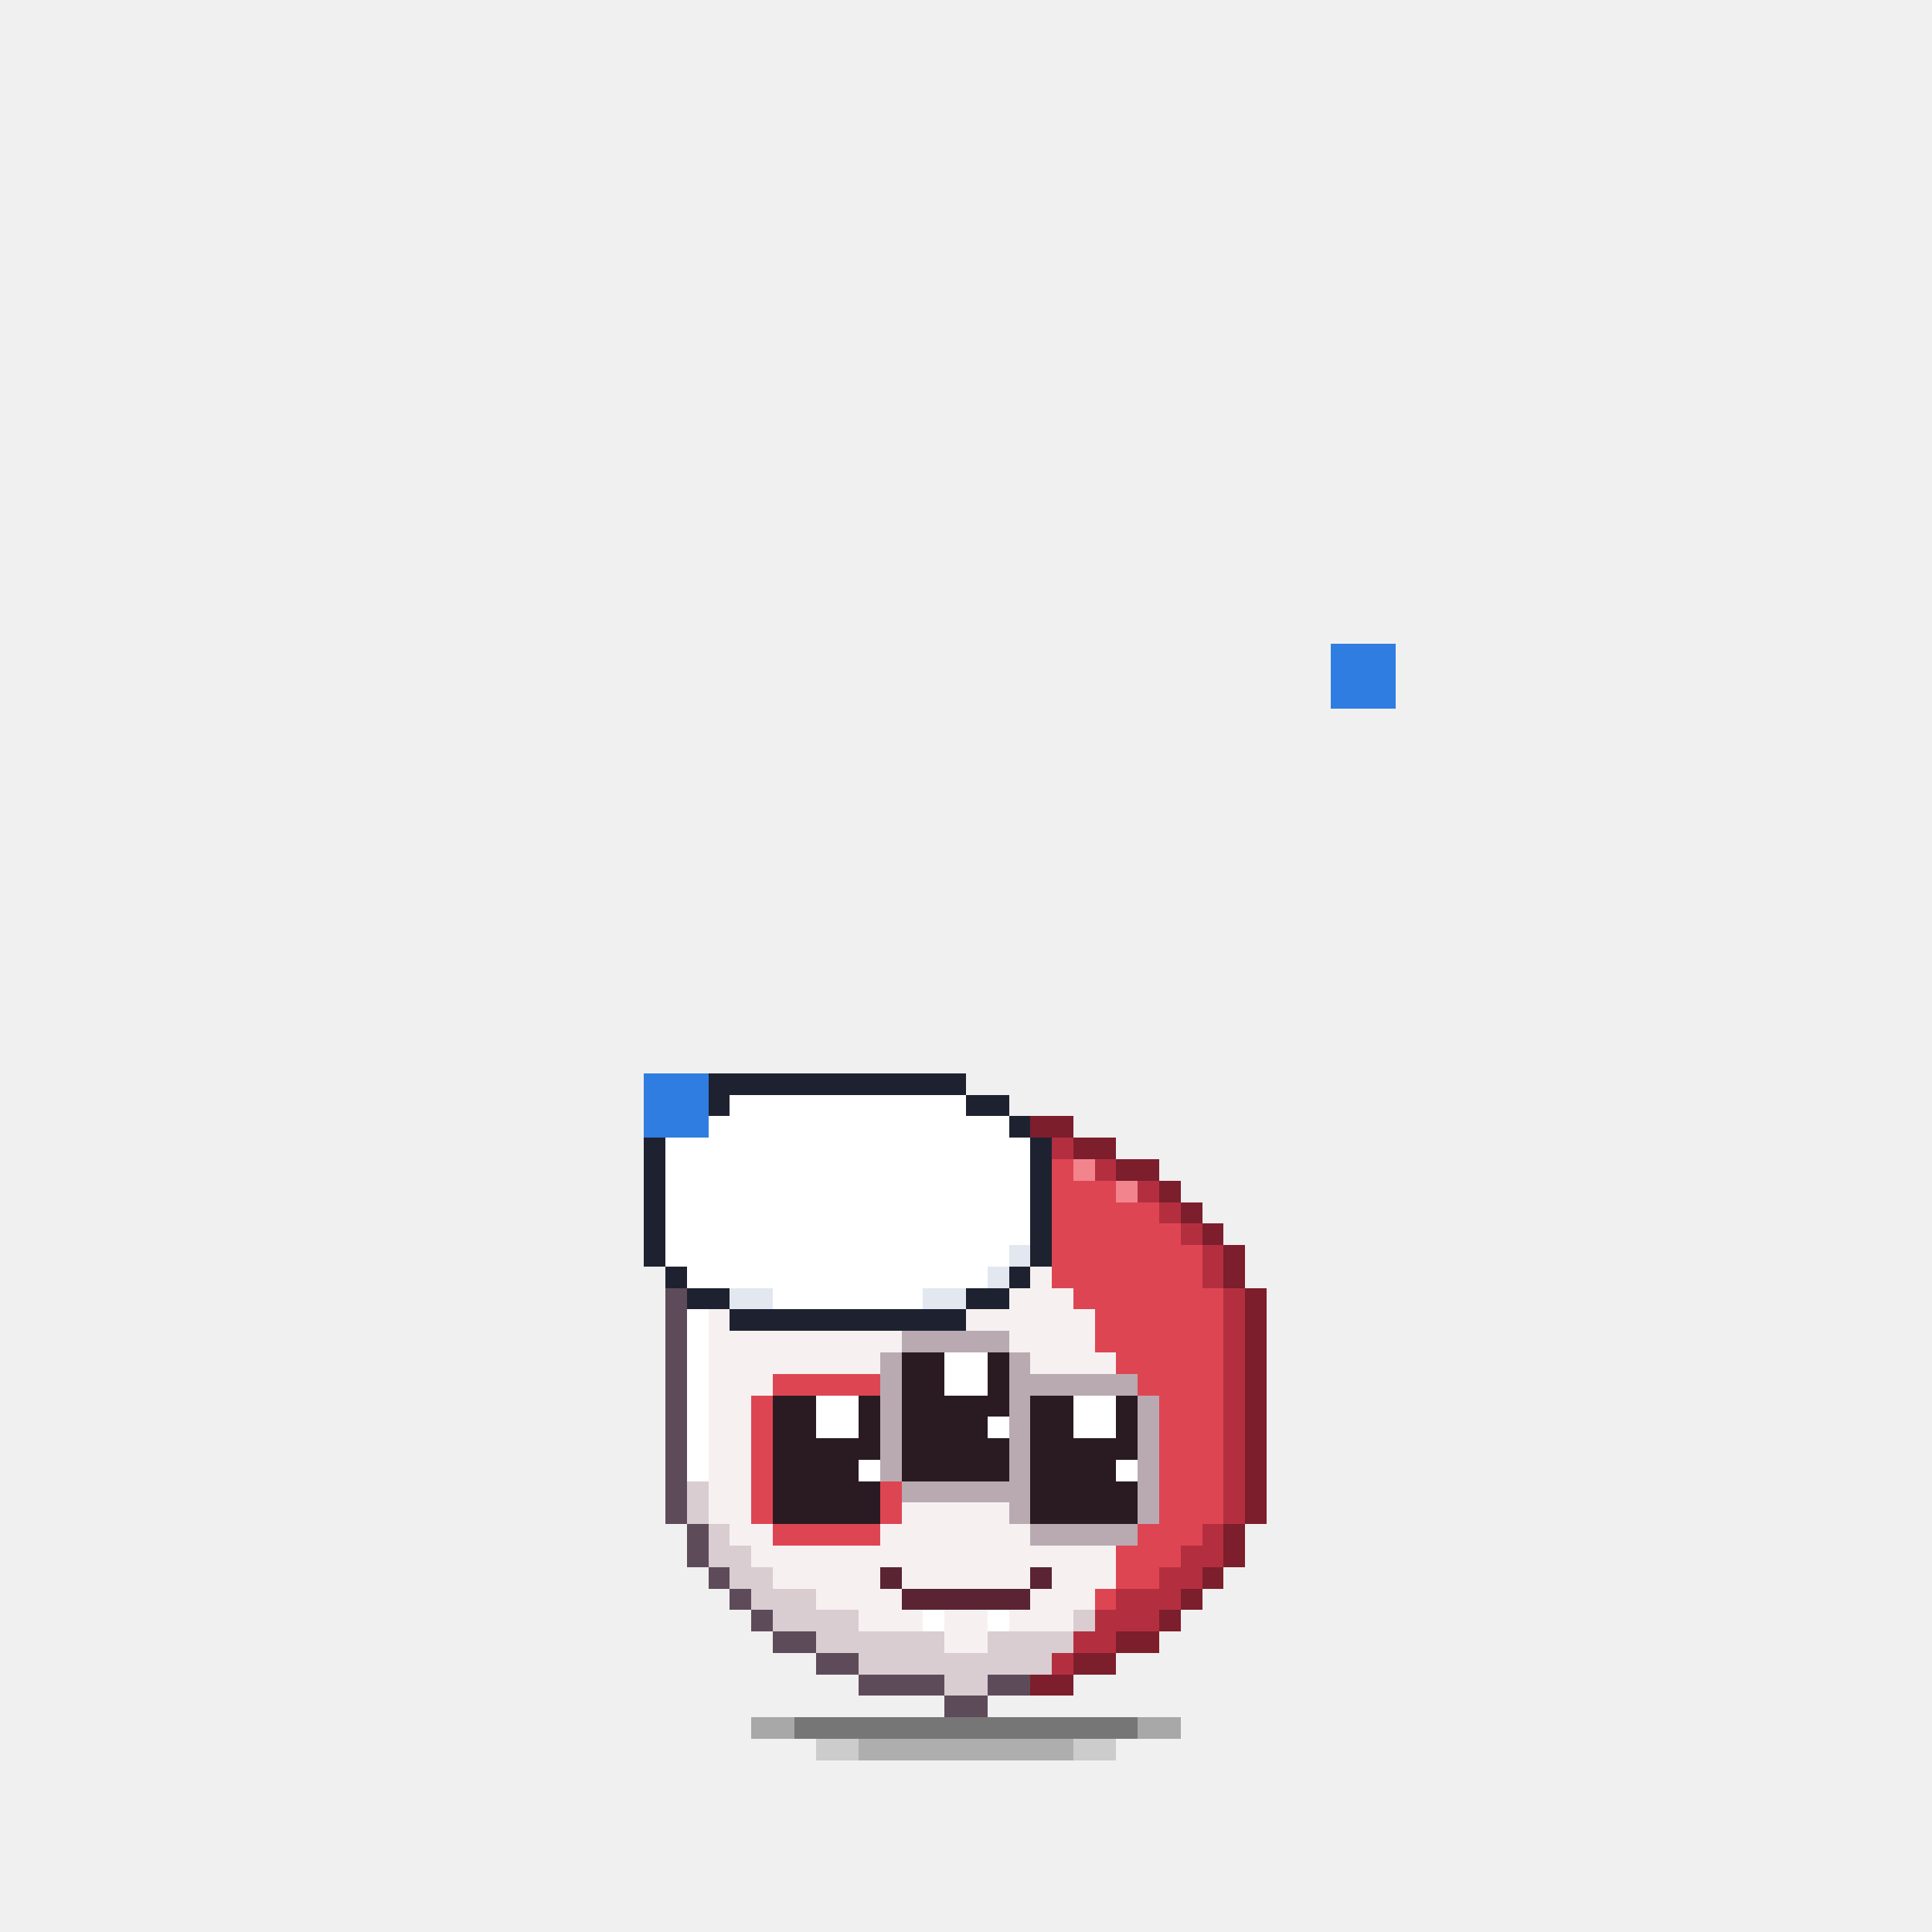
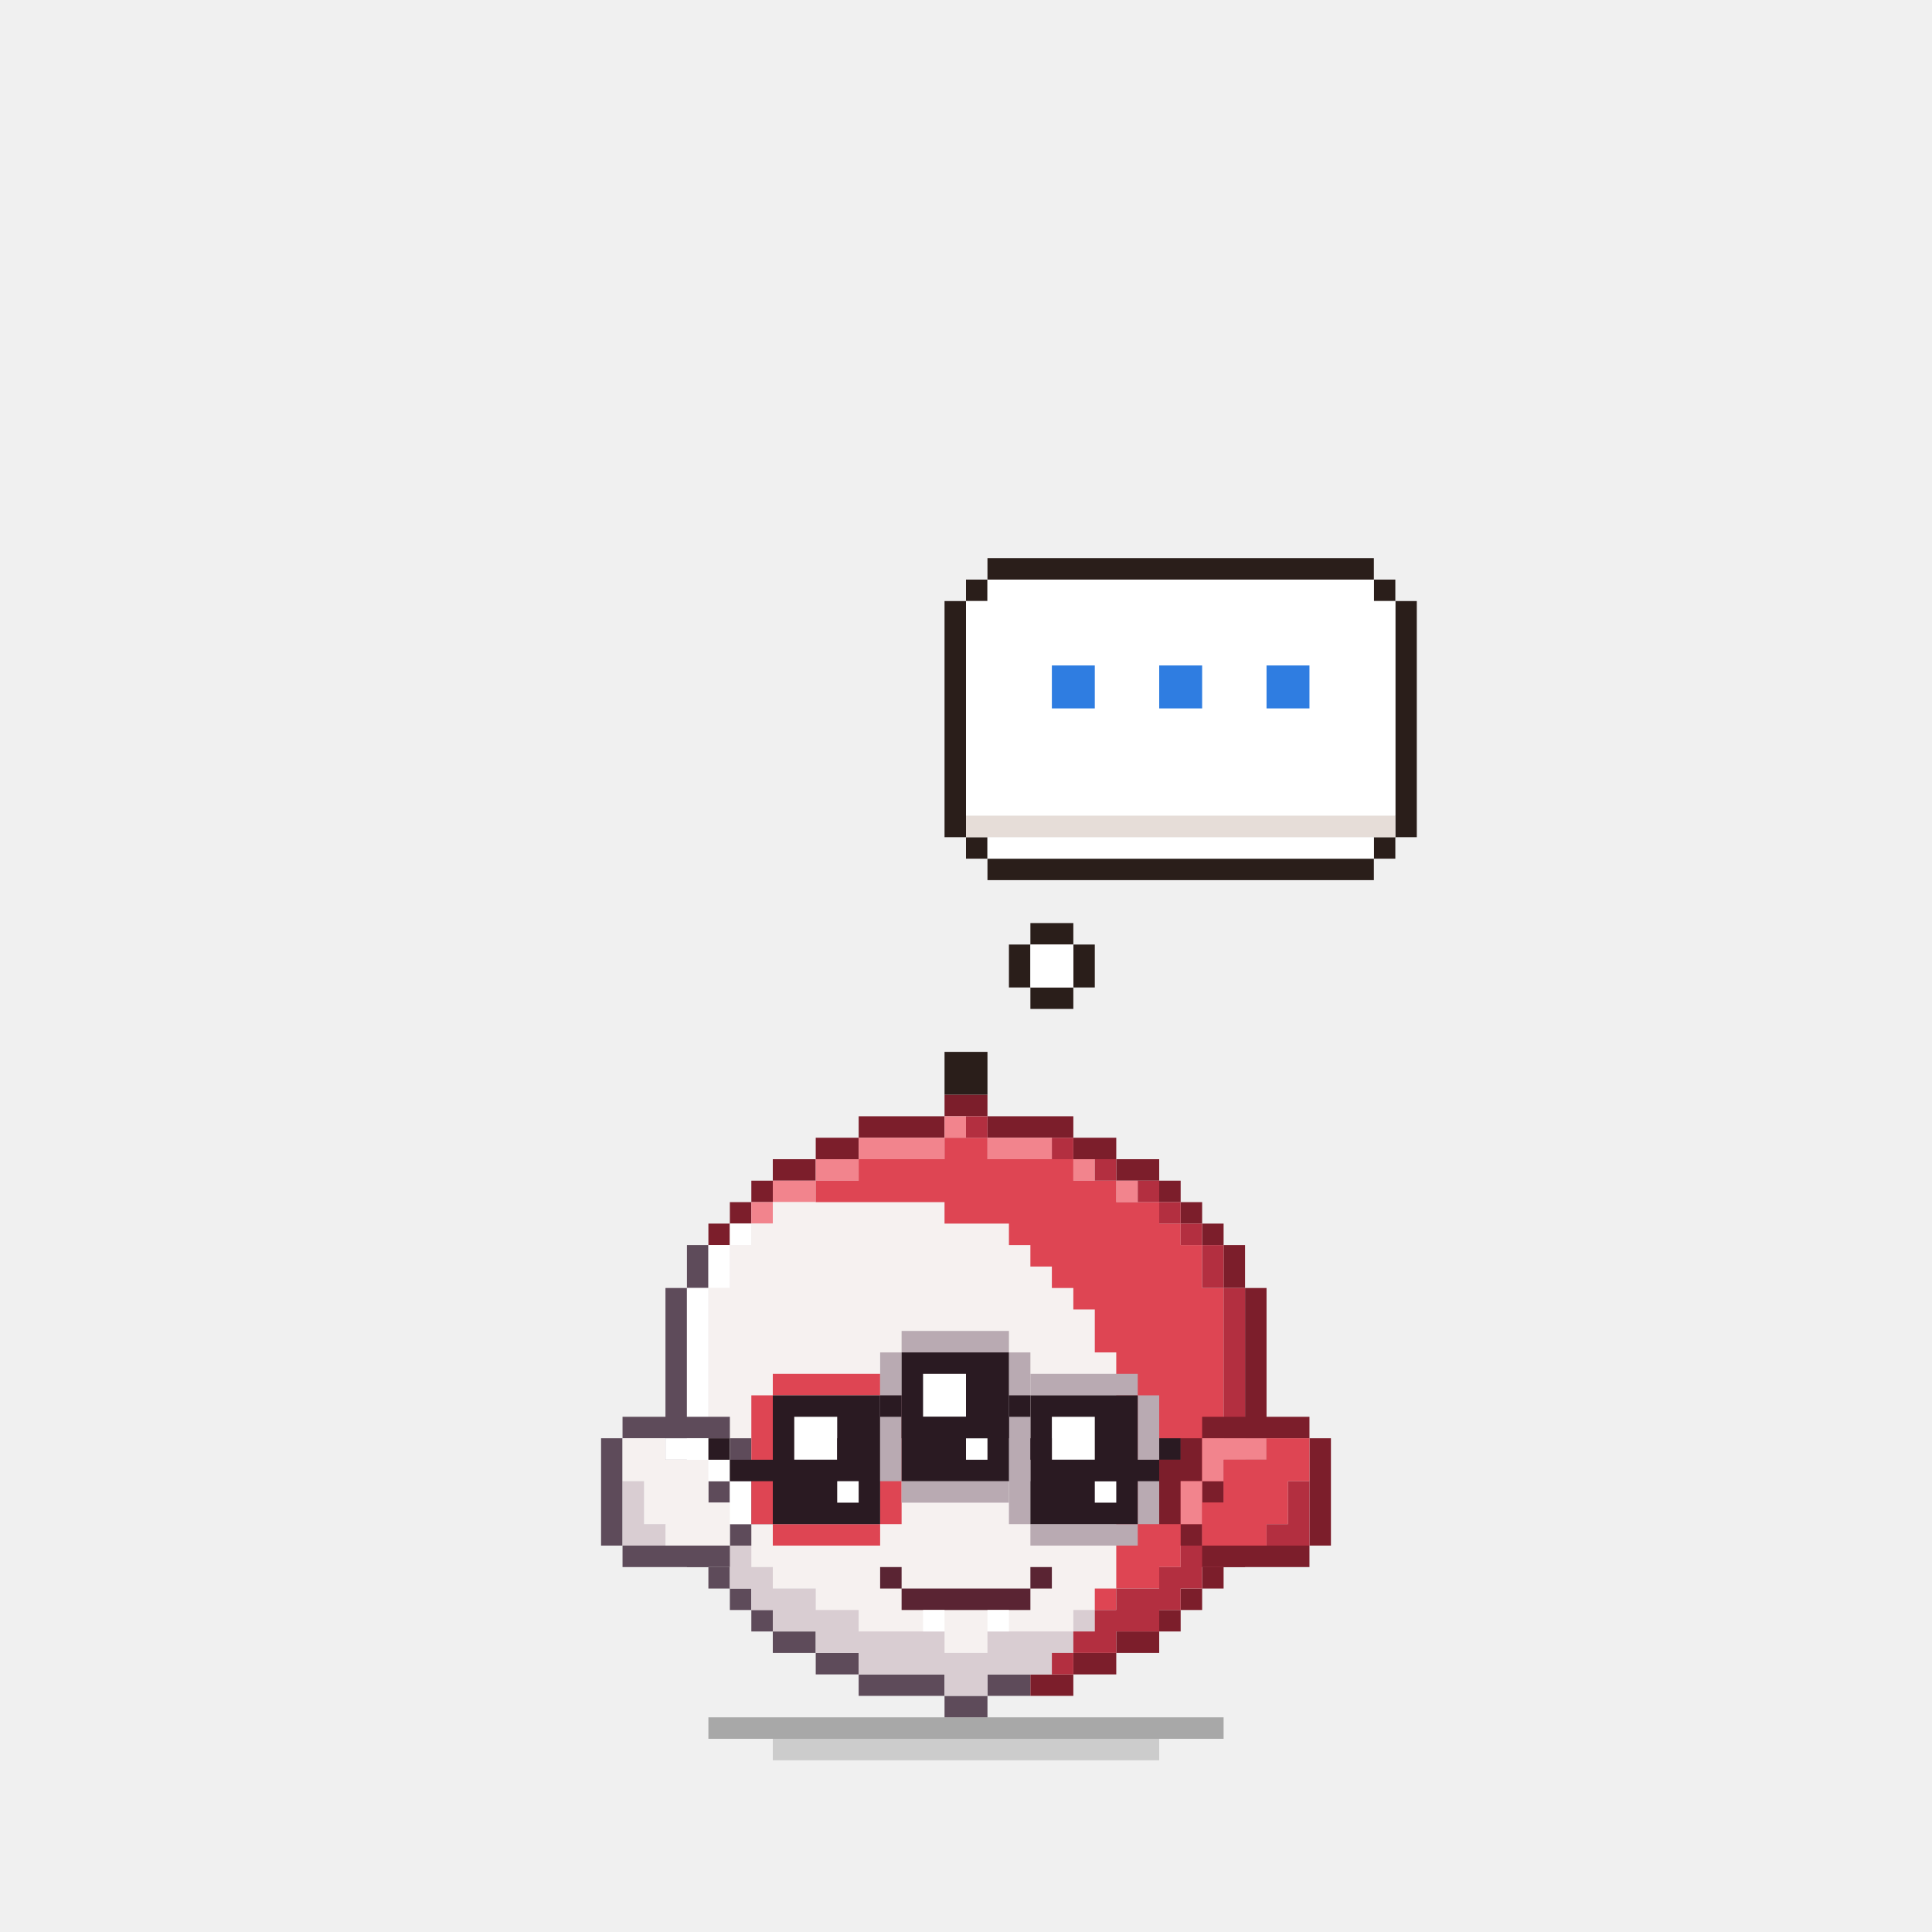
- <svg xmlns="http://www.w3.org/2000/svg" viewBox="-15 -25 45 45" width="500" height="500" shape-rendering="crispEdges">
+ <svg xmlns="http://www.w3.org/2000/svg" viewBox="-15 -25 45 45" width="500" height="500">
  <defs>
    <style>
-       .sh-v { animation: sh-v 4s infinite step-end; }
-       .sh-s-v { animation: sh-s-v 4s infinite step-end; }
-       .hl-m { animation: hl-m 4s infinite linear; }
-       .hr-m { animation: hr-m 4s infinite linear; }
-       .tp-s-m { animation: tp-s-m 4s infinite linear; }
-       .tp-m-m { animation: tp-m-m 4s infinite linear; }
-       .bubble-m { animation: bubble-m 4s infinite linear; }
-       .dot0-m { animation: dot0-m 4s infinite linear; }
-       .dot0-v { animation: dot0-v 4s infinite step-end; }
-       .dot1-m { animation: dot1-m 4s infinite linear; }
-       .dot1-v { animation: dot1-v 4s infinite step-end; }
-       .dot2-v { animation: dot2-v 4s infinite step-end; }
-       .rig-m { animation: rig-m 4s infinite linear; }
-       @keyframes sh-v {
+       .dot0 { animation: dot0 4s infinite step-end; }
+       .dot1 { animation: dot1 4s infinite step-end; }
+       .dot2 { animation: dot2 4s infinite step-end; }
+       .ar-r { animation: ar-r 4s infinite step-end; }
+       .ey-open { animation: ey-open 4s infinite step-end; }
+       .ey-shut { animation: ey-shut 4s infinite step-end; }
+       .ey-look { animation: ey-look 4s infinite step-end; }
+       .leg1 { animation: leg1 4s infinite step-end; }
+       .leg2 { animation: leg2 4s infinite step-end; }
+       .leg3 { animation: leg3 4s infinite step-end; }
+       .leg4 { animation: leg4 4s infinite step-end; }
+       .sway { animation: sway 4s infinite step-end; }
+       @keyframes dot0 {
+         0% { opacity: 0; }
+         10.938% { opacity: 1; }
+         48.438% { opacity: 0; }
+         60.938% { opacity: 1; }
+       }
+       @keyframes dot1 {
+         0% { opacity: 0; }
+         20.312% { opacity: 1; }
+         48.438% { opacity: 0; }
+         70.312% { opacity: 1; }
+       }
+       @keyframes dot2 {
+         0% { opacity: 0; }
+         29.688% { opacity: 1; }
+         48.438% { opacity: 0; }
+         79.688% { opacity: 1; }
+       }
+       @keyframes ar-r {
+         0% { transform: translate(-5px, 4px); }
+         10.938% { transform: translate(-5px, 3px); }
+         23.438% { transform: translate(-5px, 4px); }
+         35.938% { transform: translate(-5px, 3px); }
+         48.438% { transform: translate(-5px, 4px); }
+         60.938% { transform: translate(-5px, 3px); }
+         73.438% { transform: translate(-5px, 4px); }
+         85.938% { transform: translate(-5px, 3px); }
+       }
+       @keyframes ey-open {
        0% { opacity: 1; }
-         25% { opacity: 0; }
-         50% { opacity: 1; }
-         75% { opacity: 0; }
-       }
-       @keyframes sh-s-v {
-         0% { opacity: 0; }
-         25% { opacity: 1; }
-         50% { opacity: 0; }
-         75% { opacity: 1; }
-       }
-       @keyframes hl-m {
-         0% { transform: translate(-1px, 18.408px); }
-         3.125% { transform: translate(-1px, 18.593px); }
-         9.167% { transform: translate(-1px, 18.9px); }
-         13.333% { transform: translate(-1px, 18.997px); }
-         14.062% { transform: translate(-1px, 19px); }
-         18.333% { transform: translate(-1px, 18.922px); }
-         24.167% { transform: translate(-1px, 18.642px); }
-         33.333% { transform: translate(-1px, 18.133px); }
-         37.5% { transform: translate(-1px, 18.011px); }
-         39.062% { transform: translate(-1px, 18px); }
-         43.333% { transform: translate(-1px, 18.078px); }
-         49.167% { transform: translate(-1px, 18.358px); }
-         58.333% { transform: translate(-1px, 18.867px); }
-         62.5% { transform: translate(-1px, 18.989px); }
-         64.062% { transform: translate(-1px, 19px); }
-         68.333% { transform: translate(-1px, 18.922px); }
-         74.167% { transform: translate(-1px, 18.642px); }
-         83.333% { transform: translate(-1px, 18.133px); }
-         87.5% { transform: translate(-1px, 18.011px); }
-         89.062% { transform: translate(-1px, 18px); }
-         93.333% { transform: translate(-1px, 18.078px); }
-         99.167% { transform: translate(-1px, 18.358px); }
-         100% { transform: translate(-1px, 18.408px); }
-       }
-       @keyframes hr-m {
-         0% { transform: translate(20px, 19.376px); }
-         5.833% { transform: translate(20px, 19.818px); }
-         9.375% { transform: translate(20px, 19.98px); }
-         10.938% { transform: translate(20px, 20px); }
-         11.667% { transform: translate(20px, 19.962px); }
-         12.5% { transform: translate(20px, 19.844px); }
-         15.833% { transform: translate(20px, 19.12px); }
-         16.667% { transform: translate(20px, 19.02px); }
-         17.188% { transform: translate(20px, 19px); }
-         18.333% { transform: translate(20px, 19.089px); }
-         20% { transform: translate(20px, 19.425px); }
-         21.667% { transform: translate(20px, 19.805px); }
-         22.5% { transform: translate(20px, 19.939px); }
-         23.438% { transform: translate(20px, 20px); }
-         26.667% { transform: translate(20px, 19.921px); }
-         30.833% { transform: translate(20px, 19.656px); }
-         37.5% { transform: translate(20px, 19.156px); }
-         40.833% { transform: translate(20px, 19.015px); }
-         42.188% { transform: translate(20px, 19px); }
-         45% { transform: translate(20px, 19.061px); }
-         49.167% { transform: translate(20px, 19.313px); }
-         55.833% { transform: translate(20px, 19.818px); }
-         59.167% { transform: translate(20px, 19.975px); }
-         60.938% { transform: translate(20px, 20px); }
-         61.667% { transform: translate(20px, 19.962px); }
-         62.5% { transform: translate(20px, 19.844px); }
-         65.833% { transform: translate(20px, 19.12px); }
-         66.667% { transform: translate(20px, 19.02px); }
-         67.188% { transform: translate(20px, 19px); }
-         68.333% { transform: translate(20px, 19.089px); }
-         70% { transform: translate(20px, 19.425px); }
-         71.667% { transform: translate(20px, 19.805px); }
-         72.5% { transform: translate(20px, 19.939px); }
-         73.438% { transform: translate(20px, 20px); }
-         76.667% { transform: translate(20px, 19.921px); }
-         80.833% { transform: translate(20px, 19.656px); }
-         87.5% { transform: translate(20px, 19.156px); }
-         90.833% { transform: translate(20px, 19.015px); }
-         92.188% { transform: translate(20px, 19px); }
-         95% { transform: translate(20px, 19.061px); }
-         99.167% { transform: translate(20px, 19.313px); }
-         100% { transform: translate(20px, 19.376px); }
-       }
-       @keyframes tp-s-m {
-         0% { transform: translate(21px, -1.407px); }
-         5.833% { transform: translate(21px, -1.108px); }
-         10% { transform: translate(21px, -1.004px); }
-         10.938% { transform: translate(21px, -1px); }
-         15% { transform: translate(21px, -1.071px); }
-         20.833% { transform: translate(21px, -1.346px); }
-         30% { transform: translate(21px, -1.858px); }
-         34.167% { transform: translate(21px, -1.986px); }
-         35.938% { transform: translate(21px, -2px); }
-         40% { transform: translate(21px, -1.929px); }
-         45.833% { transform: translate(21px, -1.654px); }
-         55% { transform: translate(21px, -1.142px); }
-         59.167% { transform: translate(21px, -1.014px); }
-         60.938% { transform: translate(21px, -1px); }
-         65% { transform: translate(21px, -1.071px); }
-         70.833% { transform: translate(21px, -1.346px); }
-         80% { transform: translate(21px, -1.858px); }
-         84.167% { transform: translate(21px, -1.986px); }
-         85.938% { transform: translate(21px, -2px); }
-         90% { transform: translate(21px, -1.929px); }
-         95.833% { transform: translate(21px, -1.654px); }
-         100% { transform: translate(21px, -1.407px); }
-       }
-       @keyframes tp-m-m {
-         0% { transform: translate(24px, -7.407px); }
-         5.833% { transform: translate(24px, -7.108px); }
-         10% { transform: translate(24px, -7.004px); }
-         10.938% { transform: translate(24px, -7px); }
-         15% { transform: translate(24px, -7.071px); }
-         20.833% { transform: translate(24px, -7.346px); }
-         30% { transform: translate(24px, -7.858px); }
-         34.167% { transform: translate(24px, -7.986px); }
-         35.938% { transform: translate(24px, -8px); }
-         40% { transform: translate(24px, -7.929px); }
-         45.833% { transform: translate(24px, -7.654px); }
-         55% { transform: translate(24px, -7.142px); }
-         59.167% { transform: translate(24px, -7.014px); }
-         60.938% { transform: translate(24px, -7px); }
-         65% { transform: translate(24px, -7.071px); }
-         70.833% { transform: translate(24px, -7.346px); }
-         80% { transform: translate(24px, -7.858px); }
-         84.167% { transform: translate(24px, -7.986px); }
-         85.938% { transform: translate(24px, -8px); }
-         90% { transform: translate(24px, -7.929px); }
-         95.833% { transform: translate(24px, -7.654px); }
-         100% { transform: translate(24px, -7.407px); }
-       }
-       @keyframes bubble-m {
-         0% { transform: translate(20px, -24.316px); }
-         2.5% { transform: translate(20px, -24.081px); }
-         4.688% { transform: translate(20px, -24px); }
-         6.667% { transform: translate(20px, -24.067px); }
-         9.167% { transform: translate(20px, -24.293px); }
-         14.167% { transform: translate(20px, -24.853px); }
-         16.667% { transform: translate(20px, -24.995px); }
-         17.188% { transform: translate(20px, -25px); }
-         19.167% { transform: translate(20px, -24.933px); }
-         21.667% { transform: translate(20px, -24.707px); }
-         26.667% { transform: translate(20px, -24.147px); }
-         29.167% { transform: translate(20px, -24.005px); }
-         29.688% { transform: translate(20px, -24px); }
-         31.667% { transform: translate(20px, -24.067px); }
-         34.167% { transform: translate(20px, -24.293px); }
-         39.167% { transform: translate(20px, -24.853px); }
-         41.667% { transform: translate(20px, -24.995px); }
-         42.188% { transform: translate(20px, -25px); }
-         44.167% { transform: translate(20px, -24.933px); }
-         46.667% { transform: translate(20px, -24.707px); }
-         51.667% { transform: translate(20px, -24.147px); }
-         54.167% { transform: translate(20px, -24.005px); }
-         54.688% { transform: translate(20px, -24px); }
-         56.667% { transform: translate(20px, -24.067px); }
-         59.167% { transform: translate(20px, -24.293px); }
-         64.167% { transform: translate(20px, -24.853px); }
-         66.667% { transform: translate(20px, -24.995px); }
-         67.188% { transform: translate(20px, -25px); }
-         69.167% { transform: translate(20px, -24.933px); }
-         71.667% { transform: translate(20px, -24.707px); }
-         76.667% { transform: translate(20px, -24.147px); }
-         79.167% { transform: translate(20px, -24.005px); }
-         79.688% { transform: translate(20px, -24px); }
-         81.667% { transform: translate(20px, -24.067px); }
-         84.167% { transform: translate(20px, -24.293px); }
-         89.167% { transform: translate(20px, -24.853px); }
-         91.667% { transform: translate(20px, -24.995px); }
-         92.188% { transform: translate(20px, -25px); }
-         94.167% { transform: translate(20px, -24.933px); }
-         96.667% { transform: translate(20px, -24.707px); }
-         100% { transform: translate(20px, -24.316px); }
-       }
-       @keyframes dot0-m {
-         0% { transform: translate(24px, -20.625px); }
-         0.01% { transform: translate(24px, -20.375px); }
-         12.5% { transform: translate(24px, -20.375px); }
-         17.188% { transform: translate(24px, -20px); }
-         25.833% { transform: translate(24px, -19.161px); }
-         28.333% { transform: translate(24px, -19.022px); }
-         29.688% { transform: translate(24px, -19px); }
-         31.667% { transform: translate(24px, -19.046px); }
-         34.167% { transform: translate(24px, -19.211px); }
-         42.188% { transform: translate(24px, -20px); }
-         50% { transform: translate(24px, -20.625px); }
-         50.01% { transform: translate(24px, -20.375px); }
-         62.5% { transform: translate(24px, -20.375px); }
-         67.188% { transform: translate(24px, -20px); }
-         75.833% { transform: translate(24px, -19.161px); }
-         78.333% { transform: translate(24px, -19.022px); }
-         79.688% { transform: translate(24px, -19px); }
-         81.667% { transform: translate(24px, -19.046px); }
-         85% { transform: translate(24px, -19.284px); }
-         92.188% { transform: translate(24px, -20px); }
-         100% { transform: translate(24px, -20.625px); }
-       }
-       @keyframes dot0-v {
-         0% { opacity: 0; }
-         12.5% { opacity: 1; }
-         50% { opacity: 0; }
-         62.5% { opacity: 1; }
-       }
-       @keyframes dot1-m {
-         0% { transform: translate(28px, -20.625px); }
-         0.01% { transform: translate(28px, -18.625px); }
-         25% { transform: translate(28px, -18.625px); }
-         29.688% { transform: translate(28px, -19px); }
-         42.188% { transform: translate(28px, -20px); }
-         50% { transform: translate(28px, -20.625px); }
-         50.01% { transform: translate(28px, -18.625px); }
-         75% { transform: translate(28px, -18.625px); }
-         79.688% { transform: translate(28px, -19px); }
-         92.188% { transform: translate(28px, -20px); }
-         100% { transform: translate(28px, -20.625px); }
-       }
-       @keyframes dot1-v {
-         0% { opacity: 0; }
-         25% { opacity: 1; }
-         50% { opacity: 0; }
-         75% { opacity: 1; }
-       }
-       @keyframes dot2-v {
-         0% { opacity: 0; }
-         37.5% { opacity: 1; }
-         50% { opacity: 0; }
-         87.5% { opacity: 1; }
-       }
-       @keyframes rig-m {
-         0% { transform: translate(0px, -0.407px); }
-         5.833% { transform: translate(0px, -0.108px); }
-         10% { transform: translate(0px, -0.004px); }
-         10.938% { transform: translate(0px, 0px); }
-         15% { transform: translate(0px, -0.071px); }
-         20.833% { transform: translate(0px, -0.346px); }
-         30% { transform: translate(0px, -0.858px); }
-         34.167% { transform: translate(0px, -0.986px); }
-         35.938% { transform: translate(0px, -1px); }
-         40% { transform: translate(0px, -0.929px); }
-         45.833% { transform: translate(0px, -0.654px); }
-         55% { transform: translate(0px, -0.142px); }
-         59.167% { transform: translate(0px, -0.014px); }
-         60.938% { transform: translate(0px, 0px); }
-         65% { transform: translate(0px, -0.071px); }
-         70.833% { transform: translate(0px, -0.346px); }
-         80% { transform: translate(0px, -0.858px); }
-         84.167% { transform: translate(0px, -0.986px); }
-         85.938% { transform: translate(0px, -1px); }
-         90% { transform: translate(0px, -0.929px); }
-         95.833% { transform: translate(0px, -0.654px); }
-         100% { transform: translate(0px, -0.407px); }
-       }
-       @media (prefers-reduced-motion: reduce) { * { animation: none !important; } }
+         45.312% { opacity: 0; }
+         51.562% { opacity: 1; }
+       }
+       @keyframes ey-shut {
+         0% { opacity: 0; }
+         45.312% { opacity: 1; }
+         51.562% { opacity: 0; }
+       }
+       @keyframes ey-look {
+         0% { transform: translate(2px, -1px); }
+       }
+       @keyframes leg1 {
+         0% { transform: translate(0px, 0px); }
+         17.188% { transform: translate(-1px, 0px); }
+         35.938% { transform: translate(0px, 0px); }
+         64.062% { transform: translate(1px, 0px); }
+         82.812% { transform: translate(0px, 0px); }
+       }
+       @keyframes leg2 {
+         0% { transform: translate(0px, 0px); }
+         17.188% { transform: translate(-1px, 0px); }
+         35.938% { transform: translate(0px, 0px); }
+         64.062% { transform: translate(1px, 0px); }
+         82.812% { transform: translate(0px, 0px); }
+       }
+       @keyframes leg3 {
+         0% { transform: translate(0px, 0px); }
+         17.188% { transform: translate(-1px, 0px); }
+         35.938% { transform: translate(0px, 0px); }
+         64.062% { transform: translate(1px, 0px); }
+         82.812% { transform: translate(0px, 0px); }
+       }
+       @keyframes leg4 {
+         0% { transform: translate(0px, 0px); }
+         17.188% { transform: translate(-1px, 0px); }
+         35.938% { transform: translate(0px, 0px); }
+         64.062% { transform: translate(1px, 0px); }
+         82.812% { transform: translate(0px, 0px); }
+       }
+       @keyframes sway {
+         0% { transform: translate(0px, 0px); }
+         7.812% { transform: translate(-1px, 0px); }
+         17.188% { transform: translate(-2px, 0px); }
+         35.938% { transform: translate(-1px, 0px); }
+         45.312% { transform: translate(0px, 0px); }
+         54.688% { transform: translate(1px, 0px); }
+         64.062% { transform: translate(2px, 0px); }
+         82.812% { transform: translate(1px, 0px); }
+         92.188% { transform: translate(0px, 0px); }
+       }
    </style>
    <g id="shadow">
-       <path fill="#000000" fill-opacity="0.3" d="M5 30h20v1h-20z" />
-       <path fill="#000000" fill-opacity="0.15" d="M8 31h14v1h-14z" />
-     </g>
-     <g id="shadow-sm">
-       <path fill="#000000" fill-opacity="0.3" d="M7 30h16v1h-16z" />
-       <path fill="#000000" fill-opacity="0.15" d="M10 31h10v1h-10z" />
-     </g>
-     <g id="cloud">
+       <path fill="#000000" fill-opacity="0.3" d="M3 30h24v1h-24z" />
+       <path fill="#000000" fill-opacity="0.15" d="M6 31h18v1h-18z" />
+     </g>
+     <g id="leg1" />
+     <g id="leg2" />
+     <g id="leg3" />
+     <g id="leg4" />
+     <g id="torso">
      <path fill="#5E4B5A" d="M2 8h1v1h-1zM2 9h1v1h-1zM1 10h1v1h-1zM1 11h1v1h-1zM1 12h1v1h-1zM1 13h1v1h-1zM1 14h1v1h-1zM1 15h1v1h-1zM1 16h1v1h-1zM1 17h1v1h-1zM1 18h1v1h-1zM1 19h1v1h-1zM1 20h1v1h-1zM2 21h1v1h-1zM2 22h1v1h-1zM3 23h1v1h-1zM4 24h1v1h-1zM5 25h1v1h-1zM6 26h2v1h-2zM8 27h2v1h-2zM10 28h4v1h-4zM16 28h2v1h-2zM14 29h2v1h-2z" />
      <path fill="#7C1E2B" d="M14 1h2v1h-2zM10 2h4v1h-4zM16 2h4v1h-4zM8 3h2v1h-2zM20 3h2v1h-2zM6 4h2v1h-2zM22 4h2v1h-2zM5 5h1v1h-1zM24 5h1v1h-1zM4 6h1v1h-1zM25 6h1v1h-1zM3 7h1v1h-1zM26 7h1v1h-1zM27 8h1v1h-1zM27 9h1v1h-1zM28 10h1v1h-1zM28 11h1v1h-1zM28 12h1v1h-1zM28 13h1v1h-1zM28 14h1v1h-1zM28 15h1v1h-1zM28 16h1v1h-1zM28 17h1v1h-1zM28 18h1v1h-1zM28 19h1v1h-1zM28 20h1v1h-1zM27 21h1v1h-1zM27 22h1v1h-1zM26 23h1v1h-1zM25 24h1v1h-1zM24 25h1v1h-1zM22 26h2v1h-2zM20 27h2v1h-2zM18 28h2v1h-2z" />
      <path fill="#FFFFFF" d="M4 7h1v1h-1zM3 8h1v1h-1zM3 9h1v1h-1zM2 10h1v1h-1zM2 11h1v1h-1zM2 12h1v1h-1zM2 13h1v1h-1zM2 14h1v1h-1zM2 15h1v1h-1zM2 16h1v1h-1zM2 17h1v1h-1zM2 18h1v1h-1z" />
      <path fill="#F2848D" d="M14 2h1v1h-1zM10 3h4v1h-4zM16 3h3v1h-3zM8 4h2v1h-2zM20 4h1v1h-1zM6 5h2v1h-2zM22 5h1v1h-1zM5 6h1v1h-1z" />
      <path fill="#F6F1F0" d="M6 6h8v1h-8zM5 7h12v1h-12zM4 8h14v1h-14zM4 9h15v1h-15zM3 10h17v1h-17zM3 11h18v1h-18zM3 12h18v1h-18zM3 13h19v1h-19zM3 14h19v1h-19zM3 15h20v1h-20zM3 16h20v1h-20zM3 17h20v1h-20zM3 18h20v1h-20zM3 19h20v1h-20zM3 20h20v1h-20zM4 21h18v1h-18zM5 22h17v1h-17zM6 23h16v1h-16zM8 24h13v1h-13zM10 25h10v1h-10zM14 26h2v1h-2z" />
      <path fill="#DE4553" d="M14 3h2v1h-2zM10 4h10v1h-10zM8 5h14v1h-14zM14 6h10v1h-10zM17 7h8v1h-8zM18 8h8v1h-8zM19 9h7v1h-7zM20 10h7v1h-7zM21 11h6v1h-6zM21 12h6v1h-6zM22 13h5v1h-5zM22 14h5v1h-5zM23 15h4v1h-4zM23 16h4v1h-4zM23 17h4v1h-4zM23 18h4v1h-4zM23 19h4v1h-4zM23 20h4v1h-4zM22 21h4v1h-4zM22 22h3v1h-3zM22 23h2v1h-2zM21 24h1v1h-1z" />
      <path fill="#D9CDD2" d="M2 19h1v1h-1zM2 20h1v1h-1zM3 21h1v1h-1zM3 22h2v1h-2zM4 23h2v1h-2zM5 24h3v1h-3zM6 25h4v1h-4zM20 25h1v1h-1zM8 26h6v1h-6zM16 26h4v1h-4zM10 27h9v1h-9zM14 28h2v1h-2z" />
      <path fill="#B32F40" d="M15 2h1v1h-1zM19 3h1v1h-1zM21 4h1v1h-1zM23 5h1v1h-1zM24 6h1v1h-1zM25 7h1v1h-1zM26 8h1v1h-1zM26 9h1v1h-1zM27 10h1v1h-1zM27 11h1v1h-1zM27 12h1v1h-1zM27 13h1v1h-1zM27 14h1v1h-1zM27 15h1v1h-1zM27 16h1v1h-1zM27 17h1v1h-1zM27 18h1v1h-1zM27 19h1v1h-1zM27 20h1v1h-1zM26 21h1v1h-1zM25 22h2v1h-2zM24 23h2v1h-2zM22 24h3v1h-3zM21 25h3v1h-3zM20 26h2v1h-2zM19 27h1v1h-1z" />
-     </g>
-     <g id="cloud-puff">
-       <path fill="#5E4B5A" d="M2 7h1v1h-1zM1 8h1v1h-1zM1 9h1v1h-1zM0 10h1v1h-1zM0 11h1v1h-1zM0 12h1v1h-1zM0 13h1v1h-1zM0 14h1v1h-1zM0 15h1v1h-1zM0 16h1v1h-1zM0 17h1v1h-1zM0 18h1v1h-1zM0 19h1v1h-1zM0 20h1v1h-1zM1 21h1v1h-1zM1 22h1v1h-1zM2 23h1v1h-1zM3 24h1v1h-1zM3 25h1v1h-1zM4 26h2v1h-2zM6 27h1v1h-1zM7 28h2v1h-2zM9 29h5v1h-5zM16 29h2v1h-2zM14 30h2v1h-2z" />
-       <path fill="#7C1E2B" d="M14 0h2v1h-2zM9 1h5v1h-5zM16 1h5v1h-5zM7 2h2v1h-2zM21 2h2v1h-2zM6 3h1v1h-1zM23 3h1v1h-1zM4 4h2v1h-2zM24 4h2v1h-2zM3 5h1v1h-1zM26 5h1v1h-1zM3 6h1v1h-1zM26 6h1v1h-1zM27 7h1v1h-1zM28 8h1v1h-1zM28 9h1v1h-1zM29 10h1v1h-1zM29 11h1v1h-1zM29 12h1v1h-1zM29 13h1v1h-1zM29 14h1v1h-1zM29 15h1v1h-1zM29 16h1v1h-1zM29 17h1v1h-1zM29 18h1v1h-1zM29 19h1v1h-1zM29 20h1v1h-1zM28 21h1v1h-1zM28 22h1v1h-1zM27 23h1v1h-1zM26 24h1v1h-1zM26 25h1v1h-1zM24 26h2v1h-2zM23 27h1v1h-1zM21 28h2v1h-2zM18 29h3v1h-3z" />
-       <path fill="#FFFFFF" d="M4 6h1v1h-1zM3 7h1v1h-1zM2 8h1v1h-1zM2 9h1v1h-1zM1 10h1v1h-1zM1 11h1v1h-1zM1 12h1v1h-1zM1 13h1v1h-1zM1 14h1v1h-1zM1 15h1v1h-1zM1 16h1v1h-1zM1 17h1v1h-1zM1 18h1v1h-1z" />
-       <path fill="#F2848D" d="M14 1h1v1h-1zM9 2h5v1h-5zM16 2h4v1h-4zM7 3h2v1h-2zM21 3h1v1h-1zM6 4h1v1h-1zM4 5h2v1h-2zM24 5h1v1h-1z" />
-       <path fill="#F6F1F0" d="M7 5h6v1h-6zM5 6h11v1h-11zM4 7h14v1h-14zM3 8h16v1h-16zM3 9h17v1h-17zM2 10h19v1h-19zM2 11h19v1h-19zM2 12h20v1h-20zM2 13h20v1h-20zM2 14h21v1h-21zM2 15h21v1h-21zM2 16h21v1h-21zM2 17h21v1h-21zM2 18h21v1h-21zM2 19h21v1h-21zM2 20h21v1h-21zM3 21h20v1h-20zM4 22h19v1h-19zM4 23h18v1h-18zM6 24h16v1h-16zM7 25h15v1h-15zM9 26h12v1h-12zM14 27h2v1h-2z" />
-       <path fill="#DE4553" d="M14 2h2v1h-2zM9 3h12v1h-12zM7 4h16v1h-16zM6 5h1v1h-1zM13 5h11v1h-11zM16 6h9v1h-9zM18 7h8v1h-8zM19 8h8v1h-8zM20 9h7v1h-7zM21 10h7v1h-7zM21 11h7v1h-7zM22 12h6v1h-6zM22 13h6v1h-6zM23 14h5v1h-5zM23 15h5v1h-5zM23 16h5v1h-5zM23 17h5v1h-5zM23 18h5v1h-5zM23 19h5v1h-5zM23 20h5v1h-5zM23 21h4v1h-4zM23 22h3v1h-3zM22 23h4v1h-4zM22 24h2v1h-2zM22 25h1v1h-1z" />
-       <path fill="#D9CDD2" d="M1 19h1v1h-1zM1 20h1v1h-1zM2 21h1v1h-1zM2 22h2v1h-2zM3 23h1v1h-1zM4 24h2v1h-2zM4 25h3v1h-3zM6 26h3v1h-3zM7 27h7v1h-7zM16 27h4v1h-4zM9 28h10v1h-10zM14 29h2v1h-2z" />
-       <path fill="#B32F40" d="M15 1h1v1h-1zM20 2h1v1h-1zM22 3h1v1h-1zM23 4h1v1h-1zM25 5h1v1h-1zM25 6h1v1h-1zM26 7h1v1h-1zM27 8h1v1h-1zM27 9h1v1h-1zM28 10h1v1h-1zM28 11h1v1h-1zM28 12h1v1h-1zM28 13h1v1h-1zM28 14h1v1h-1zM28 15h1v1h-1zM28 16h1v1h-1zM28 17h1v1h-1zM28 18h1v1h-1zM28 19h1v1h-1zM28 20h1v1h-1zM27 21h1v1h-1zM26 22h2v1h-2zM26 23h1v1h-1zM24 24h2v1h-2zM23 25h3v1h-3zM21 26h3v1h-3zM20 27h3v1h-3zM19 28h2v1h-2z" />
-     </g>
-     <g id="cloud-squash">
-       <path fill="#5E4B5A" d="M10 5h3v1h-3zM7 6h3v1h-3zM5 7h2v1h-2zM4 8h1v1h-1zM3 9h1v1h-1zM2 10h1v1h-1zM1 11h1v1h-1zM0 12h1v1h-1zM0 13h1v1h-1zM0 14h1v1h-1zM-1 15h1v1h-1zM-1 16h1v1h-1zM-1 17h1v1h-1zM-1 18h1v1h-1zM0 19h1v1h-1zM0 20h1v1h-1zM0 21h1v1h-1zM1 22h1v1h-1zM2 23h1v1h-1zM2 24h2v1h-2zM4 25h1v1h-1zM5 26h2v1h-2zM7 27h2v1h-2zM9 28h12v1h-12z" />
-       <path fill="#7C1E2B" d="M13 5h7v1h-7zM20 6h3v1h-3zM23 7h2v1h-2zM25 8h1v1h-1zM26 9h1v1h-1zM27 10h1v1h-1zM28 11h1v1h-1zM29 12h1v1h-1zM29 13h1v1h-1zM29 14h1v1h-1zM30 15h1v1h-1zM30 16h1v1h-1zM30 17h1v1h-1zM30 18h1v1h-1zM29 19h1v1h-1zM29 20h1v1h-1zM29 21h1v1h-1zM28 22h1v1h-1zM27 23h1v1h-1zM26 24h2v1h-2zM25 25h1v1h-1zM23 26h2v1h-2zM21 27h2v1h-2z" />
-       <path fill="#FFFFFF" d="M10 6h6v1h-6zM7 7h3v1h-3zM5 8h2v1h-2zM4 9h1v1h-1zM3 10h1v1h-1zM2 11h1v1h-1zM1 12h1v1h-1zM1 13h1v1h-1zM1 14h1v1h-1zM0 15h1v1h-1zM0 16h1v1h-1zM1 19h1v1h-1z" />
-       <path fill="#F2848D" d="M16 6h3v1h-3zM20 7h2v1h-2zM23 8h1v1h-1z" />
-       <path fill="#F6F1F0" d="M10 7h8v1h-8zM7 8h12v1h-12zM5 9h15v1h-15zM4 10h17v1h-17zM3 11h19v1h-19zM2 12h20v1h-20zM2 13h21v1h-21zM2 14h21v1h-21zM1 15h22v1h-22zM1 16h23v1h-23zM1 17h23v1h-23zM1 18h23v1h-23zM2 19h22v1h-22zM2 20h22v1h-22zM3 21h21v1h-21zM4 22h20v1h-20zM5 23h18v1h-18zM7 24h16v1h-16zM9 25h12v1h-12z" />
-       <path fill="#DE4553" d="M18 7h2v1h-2zM19 8h4v1h-4zM20 9h5v1h-5zM21 10h5v1h-5zM22 11h5v1h-5zM22 12h6v1h-6zM23 13h5v1h-5zM23 14h5v1h-5zM23 15h6v1h-6zM24 16h5v1h-5zM24 17h5v1h-5zM24 18h5v1h-5zM24 19h4v1h-4zM24 20h4v1h-4zM24 21h3v1h-3zM24 22h2v1h-2zM23 23h2v1h-2z" />
-       <path fill="#D9CDD2" d="M0 17h1v1h-1zM0 18h1v1h-1zM1 20h1v1h-1zM1 21h2v1h-2zM2 22h2v1h-2zM3 23h2v1h-2zM4 24h3v1h-3zM5 25h4v1h-4zM21 25h2v1h-2zM7 26h15v1h-15zM9 27h12v1h-12z" />
-       <path fill="#B32F40" d="M19 6h1v1h-1zM22 7h1v1h-1zM24 8h1v1h-1zM25 9h1v1h-1zM26 10h1v1h-1zM27 11h1v1h-1zM28 12h1v1h-1zM28 13h1v1h-1zM28 14h1v1h-1zM29 15h1v1h-1zM29 16h1v1h-1zM29 17h1v1h-1zM29 18h1v1h-1zM28 19h1v1h-1zM28 20h1v1h-1zM27 21h2v1h-2zM26 22h2v1h-2zM25 23h2v1h-2zM23 24h3v1h-3zM23 25h2v1h-2zM22 26h1v1h-1z" />
-     </g>
-     <g id="cloud-stretch">
-       <path fill="#5E4B5A" d="M2 10h1v1h-1zM2 11h1v1h-1zM2 12h1v1h-1zM2 13h1v1h-1zM2 14h1v1h-1zM2 15h1v1h-1zM2 16h1v1h-1zM2 17h1v1h-1zM2 18h1v1h-1zM2 19h1v1h-1zM3 20h1v1h-1zM3 21h1v1h-1zM4 22h1v1h-1zM4 23h1v1h-1zM5 24h1v1h-1zM6 25h1v1h-1zM7 26h1v1h-1zM8 27h2v1h-2zM10 28h4v1h-4z" />
-       <path fill="#7C1E2B" d="M10 0h10v1h-10zM8 1h2v1h-2zM20 1h2v1h-2zM7 2h1v1h-1zM22 2h1v1h-1zM6 3h1v1h-1zM23 3h1v1h-1zM5 4h1v1h-1zM24 4h1v1h-1zM4 5h1v1h-1zM25 5h1v1h-1zM4 6h1v1h-1zM25 6h1v1h-1zM3 7h1v1h-1zM26 7h1v1h-1zM3 8h1v1h-1zM26 8h1v1h-1zM2 9h1v1h-1zM27 9h1v1h-1zM27 10h1v1h-1zM27 11h1v1h-1zM27 12h1v1h-1zM27 13h1v1h-1zM27 14h1v1h-1zM27 15h1v1h-1zM27 16h1v1h-1zM27 17h1v1h-1zM27 18h1v1h-1zM27 19h1v1h-1zM26 20h1v1h-1zM26 21h1v1h-1zM25 22h1v1h-1zM25 23h1v1h-1zM24 24h1v1h-1zM23 25h1v1h-1zM22 26h1v1h-1zM20 27h2v1h-2zM16 28h4v1h-4zM14 29h2v1h-2z" />
-       <path fill="#FFFFFF" d="M4 8h1v1h-1zM3 9h1v1h-1zM3 10h1v1h-1zM3 11h1v1h-1zM3 12h1v1h-1zM3 13h1v1h-1zM3 14h1v1h-1zM3 15h1v1h-1zM3 16h1v1h-1zM3 17h1v1h-1z" />
-       <path fill="#F2848D" d="M10 1h9v1h-9zM8 2h2v1h-2zM20 2h1v1h-1zM7 3h1v1h-1zM6 4h1v1h-1zM5 5h1v1h-1zM5 6h1v1h-1zM4 7h1v1h-1z" />
-       <path fill="#F6F1F0" d="M8 6h5v1h-5zM5 7h11v1h-11zM5 8h12v1h-12zM4 9h15v1h-15zM4 10h16v1h-16zM4 11h16v1h-16zM4 12h17v1h-17zM4 13h17v1h-17zM4 14h18v1h-18zM4 15h18v1h-18zM4 16h18v1h-18zM4 17h18v1h-18zM4 18h18v1h-18zM4 19h18v1h-18zM5 20h17v1h-17zM5 21h17v1h-17zM6 22h15v1h-15zM7 23h14v1h-14zM8 24h12v1h-12zM10 25h10v1h-10zM14 26h2v1h-2z" />
-       <path fill="#DE4553" d="M10 2h10v1h-10zM8 3h14v1h-14zM7 4h16v1h-16zM6 5h18v1h-18zM6 6h2v1h-2zM13 6h11v1h-11zM16 7h9v1h-9zM17 8h8v1h-8zM19 9h7v1h-7zM20 10h6v1h-6zM20 11h6v1h-6zM21 12h5v1h-5zM21 13h5v1h-5zM22 14h4v1h-4zM22 15h4v1h-4zM22 16h4v1h-4zM22 17h4v1h-4zM22 18h4v1h-4zM22 19h4v1h-4zM22 20h3v1h-3zM22 21h3v1h-3zM21 22h3v1h-3zM21 23h2v1h-2zM20 24h2v1h-2z" />
-       <path fill="#D9CDD2" d="M3 18h1v1h-1zM3 19h1v1h-1zM4 20h1v1h-1zM4 21h1v1h-1zM5 22h1v1h-1zM5 23h2v1h-2zM6 24h2v1h-2zM7 25h3v1h-3zM8 26h6v1h-6zM16 26h3v1h-3zM10 27h7v1h-7zM14 28h2v1h-2z" />
-       <path fill="#B32F40" d="M19 1h1v1h-1zM21 2h1v1h-1zM22 3h1v1h-1zM23 4h1v1h-1zM24 5h1v1h-1zM24 6h1v1h-1zM25 7h1v1h-1zM25 8h1v1h-1zM26 9h1v1h-1zM26 10h1v1h-1zM26 11h1v1h-1zM26 12h1v1h-1zM26 13h1v1h-1zM26 14h1v1h-1zM26 15h1v1h-1zM26 16h1v1h-1zM26 17h1v1h-1zM26 18h1v1h-1zM26 19h1v1h-1zM25 20h1v1h-1zM25 21h1v1h-1zM24 22h1v1h-1zM23 23h2v1h-2zM22 24h2v1h-2zM20 25h3v1h-3zM19 26h3v1h-3zM17 27h3v1h-3z" />
-     </g>
-     <g id="eye-rings">
+       <path fill="#5A2433" d="M11 23h1v1h-1zM18 23h1v1h-1zM12 24h6v1h-6z" />
+       <path fill="#FFFFFF" d="M13 25h1v1h-1zM16 25h1v1h-1z" />
+     </g>
+     <g id="arm-l">
+       <path fill="#5E4B5A" d="M-1 16h5v1h-5zM-2 17h1v1h-1zM4 17h1v1h-1zM-2 18h1v1h-1zM4 18h2v1h-2zM-2 19h1v1h-1zM3 19h1v1h-1zM5 19h1v1h-1zM-2 20h1v1h-1zM5 20h1v1h-1zM-2 21h1v1h-1zM4 21h1v1h-1zM-1 22h5v1h-5z" />
+       <path fill="#F6F1F0" d="M-1 17h2v1h-2zM-1 18h4v1h-4zM0 19h3v1h-3zM0 20h4v1h-4zM1 21h3v1h-3z" />
+       <path fill="#FFFFFF" d="M1 17h3v1h-3zM3 18h1v1h-1zM4 19h1v1h-1zM4 20h1v1h-1z" />
+       <path fill="#D9CDD2" d="M-1 19h1v1h-1zM-1 20h1v1h-1zM-1 21h2v1h-2z" />
+     </g>
+     <g id="arm-r-free">
+       <path fill="#7C1E2B" d="M26 16h5v1h-5zM25 17h1v1h-1zM31 17h1v1h-1zM24 18h2v1h-2zM31 18h1v1h-1zM24 19h1v1h-1zM26 19h1v1h-1zM31 19h1v1h-1zM24 20h1v1h-1zM31 20h1v1h-1zM25 21h1v1h-1zM31 21h1v1h-1zM26 22h5v1h-5z" />
+       <path fill="#F2848D" d="M26 17h3v1h-3zM26 18h1v1h-1zM25 19h1v1h-1zM25 20h1v1h-1z" />
+       <path fill="#DE4553" d="M29 17h2v1h-2zM27 18h4v1h-4zM27 19h3v1h-3zM26 20h4v1h-4zM26 21h3v1h-3z" />
+       <path fill="#B32F40" d="M30 19h1v1h-1zM30 20h1v1h-1zM29 21h2v1h-2z" />
+     </g>
+     <g id="eyes-open">
      <path fill="#DE4553" d="M6 14h5v1h-5zM5 15h1v1h-1zM11 15h1v1h-1zM5 16h1v1h-1zM11 16h1v1h-1zM5 17h1v1h-1zM11 17h1v1h-1zM5 18h1v1h-1zM11 18h1v1h-1zM5 19h1v1h-1zM11 19h1v1h-1zM5 20h1v1h-1zM11 20h1v1h-1zM6 21h5v1h-5z" />
      <path fill="#2A1A22" d="M6 15h5v1h-5zM6 16h5v1h-5zM6 17h5v1h-5zM6 18h5v1h-5zM6 19h5v1h-5zM6 20h5v1h-5z" />
      <path fill="#B9AAB2" d="M18 14h5v1h-5zM17 15h1v1h-1zM23 15h1v1h-1zM17 16h1v1h-1zM23 16h1v1h-1zM17 17h1v1h-1zM23 17h1v1h-1zM17 18h1v1h-1zM23 18h1v1h-1zM17 19h1v1h-1zM23 19h1v1h-1zM17 20h1v1h-1zM23 20h1v1h-1zM18 21h5v1h-5z" />
      <path fill="#2A1A22" d="M18 15h5v1h-5zM18 16h5v1h-5zM18 17h5v1h-5zM18 18h5v1h-5zM18 19h5v1h-5zM18 20h5v1h-5z" />
      <path fill="#B9AAB2" d="M12 12h5v1h-5zM11 13h1v1h-1zM17 13h1v1h-1zM11 14h1v1h-1zM17 14h1v1h-1zM11 15h1v1h-1zM17 15h1v1h-1zM11 16h1v1h-1zM17 16h1v1h-1zM11 17h1v1h-1zM17 17h1v1h-1zM11 18h1v1h-1zM17 18h1v1h-1zM12 19h5v1h-5z" />
      <path fill="#2A1A22" d="M12 13h5v1h-5zM12 14h5v1h-5zM12 15h5v1h-5zM12 16h5v1h-5zM12 17h5v1h-5zM12 18h5v1h-5z" />
-     </g>
-     <g id="face-happy">
-       <path fill="#2A1A22" d="M4 17h5v1h-5zM3 18h1v1h-1zM9 18h1v1h-1z" />
-       <path fill="#2A1A22" d="M19 17h5v1h-5zM18 18h1v1h-1zM24 18h1v1h-1z" />
-       <path fill="#2A1A22" d="M12 15h5v1h-5zM11 16h1v1h-1zM17 16h1v1h-1z" />
-       <path fill="#5A2433" d="M12 23h6v1h-6zM12 24h1v1h-1zM17 24h1v1h-1zM13 25h1v1h-1zM16 25h1v1h-1zM14 26h2v1h-2z" />
-       <path fill="#FFFFFF" d="M13 24h1v1h-1zM16 24h1v1h-1z" />
-       <path fill="#5A0F1E" d="M14 24h2v1h-2z" />
-       <path fill="#F07A8A" d="M14 25h2v1h-2z" />
-     </g>
-     <g id="blush">
-       <path fill="#F2A0AE" d="M1 21h3v1h-3zM1 22h3v1h-3z" />
-       <path fill="#F2A0AE" d="M26 21h3v1h-3zM26 22h3v1h-3z" />
-     </g>
-     <g id="face-caret">
-       <path fill="#2A1A22" d="M4 17h5v1h-5zM3 18h1v1h-1zM9 18h1v1h-1z" />
-       <path fill="#2A1A22" d="M19 17h5v1h-5zM18 18h1v1h-1zM24 18h1v1h-1z" />
-       <path fill="#2A1A22" d="M12 15h5v1h-5zM11 16h1v1h-1zM17 16h1v1h-1z" />
-       <path fill="#5A2433" d="M11 23h1v1h-1zM18 23h1v1h-1zM12 24h6v1h-6z" />
-       <path fill="#FFFFFF" d="M13 25h1v1h-1zM16 25h1v1h-1z" />
-     </g>
-     <g id="eyes-open">
      <path fill="#FFFFFF" d="M7 16h2v1h-2zM7 17h2v1h-2zM9 19h1v1h-1z" />
      <path fill="#FFFFFF" d="M19 16h2v1h-2zM19 17h2v1h-2zM21 19h1v1h-1z" />
      <path fill="#FFFFFF" d="M13 14h2v1h-2zM13 15h2v1h-2zM15 17h1v1h-1z" />
    </g>
    <g id="eyes-shut">
      <path fill="#2A1A22" d="M3 17h1v1h-1zM9 17h1v1h-1zM4 18h5v1h-5z" />
      <path fill="#2A1A22" d="M18 17h1v1h-1zM24 17h1v1h-1zM19 18h5v1h-5z" />
      <path fill="#2A1A22" d="M11 15h1v1h-1zM17 15h1v1h-1zM12 16h5v1h-5z" />
    </g>
-     <g id="cursor">
-       <path fill="#5A2433" d="M11 23h1v1h-1zM18 23h1v1h-1zM12 24h6v1h-6z" />
-       <path fill="#FFFFFF" d="M13 25h1v1h-1zM16 25h1v1h-1z" />
-     </g>
-     <g id="mouth-yawn-1">
-       <path fill="#5A2433" d="M14 23h2v1h-2zM13 24h1v1h-1zM16 24h1v1h-1zM14 25h2v1h-2z" />
-       <path fill="#5A0F1E" d="M14 24h2v1h-2z" />
-     </g>
-     <g id="mouth-yawn-2">
-       <path fill="#5A2433" d="M13 23h4v1h-4zM12 24h1v1h-1zM17 24h1v1h-1zM12 25h1v1h-1zM17 25h1v1h-1zM13 26h4v1h-4z" />
-       <path fill="#5A0F1E" d="M13 24h4v1h-4zM13 25h1v1h-1zM16 25h1v1h-1z" />
-       <path fill="#F07A8A" d="M14 25h2v1h-2z" />
-     </g>
-     <g id="mouth-yawn-3">
-       <path fill="#5A2433" d="M12 22h6v1h-6zM11 23h1v1h-1zM18 23h1v1h-1zM11 24h1v1h-1zM18 24h1v1h-1zM11 25h1v1h-1zM18 25h1v1h-1zM12 26h6v1h-6z" />
-       <path fill="#5A0F1E" d="M12 23h6v1h-6zM12 24h6v1h-6zM12 25h1v1h-1zM17 25h1v1h-1z" />
-       <path fill="#F07A8A" d="M13 25h4v1h-4z" />
-     </g>
-     <g id="mini-puff">
-       <path fill="#7C1E2B" d="M1 0h2v1h-2zM0 1h1v1h-1zM3 1h1v1h-1zM0 2h1v1h-1zM3 2h1v1h-1zM1 3h2v1h-2z" />
-       <path fill="#F2848D" d="M1 1h1v1h-1z" />
-       <path fill="#DE4553" d="M2 1h1v1h-1zM1 2h2v1h-2z" />
-     </g>
-     <g id="hand">
-       <path fill="#5E4B5A" d="M1 0h3v1h-3zM0 1h1v1h-1zM4 1h1v1h-1zM0 2h1v1h-1zM4 2h1v1h-1zM0 3h1v1h-1zM4 3h1v1h-1zM1 4h3v1h-3z" />
-       <path fill="#FFFFFF" d="M1 1h2v1h-2zM1 2h1v1h-1z" />
-       <path fill="#F6F1F0" d="M3 1h1v1h-1zM2 2h2v1h-2zM1 3h2v1h-2z" />
-       <path fill="#D9CDD2" d="M3 3h1v1h-1z" />
-     </g>
-     <g id="hand-r">
-       <path fill="#7C1E2B" d="M1 0h3v1h-3zM0 1h1v1h-1zM4 1h1v1h-1zM0 2h1v1h-1zM4 2h1v1h-1zM0 3h1v1h-1zM4 3h1v1h-1zM1 4h3v1h-3z" />
-       <path fill="#F2848D" d="M1 1h2v1h-2zM1 2h1v1h-1z" />
-       <path fill="#DE4553" d="M3 1h1v1h-1zM2 2h2v1h-2zM1 3h2v1h-2z" />
-       <path fill="#B32F40" d="M3 3h1v1h-1z" />
-     </g>
    <g id="think-bubble">
-       <path fill="#1E2230" d="M4 0h11v1h-11zM2 1h2v1h-2zM15 1h2v1h-2zM1 2h1v1h-1zM17 2h1v1h-1zM0 3h1v1h-1zM18 3h1v1h-1zM0 4h1v1h-1zM18 4h1v1h-1zM0 5h1v1h-1zM18 5h1v1h-1zM0 6h1v1h-1zM18 6h1v1h-1zM0 7h1v1h-1zM18 7h1v1h-1zM0 8h1v1h-1zM18 8h1v1h-1zM1 9h1v1h-1zM17 9h1v1h-1zM2 10h2v1h-2zM15 10h2v1h-2zM4 11h11v1h-11z" />
-       <path fill="#FFFFFF" d="M4 1h11v1h-11zM2 2h15v1h-15zM1 3h17v1h-17zM1 4h17v1h-17zM1 5h17v1h-17zM1 6h17v1h-17zM1 7h17v1h-17zM1 8h16v1h-16zM2 9h14v1h-14zM6 10h7v1h-7z" />
-       <path fill="#E3E7EF" d="M17 8h1v1h-1zM16 9h1v1h-1zM4 10h2v1h-2zM13 10h2v1h-2z" />
-     </g>
-     <g id="think-dot">
-       <path fill="#2F7DE1" d="M0 0h3v1h-3zM0 1h3v1h-3zM0 2h3v1h-3z" />
-     </g>
-     <g id="think-puff-m">
-       <path fill="#1E2230" d="M1 0h3v1h-3zM0 1h1v1h-1zM4 1h1v1h-1zM0 2h1v1h-1zM4 2h1v1h-1zM0 3h1v1h-1zM4 3h1v1h-1zM1 4h3v1h-3z" />
-       <path fill="#FFFFFF" d="M1 1h3v1h-3zM1 2h3v1h-3zM1 3h2v1h-2z" />
-       <path fill="#E3E7EF" d="M3 3h1v1h-1z" />
-     </g>
-     <g id="think-puff-s">
-       <path fill="#1E2230" d="M1 0h2v1h-2zM0 1h1v1h-1zM3 1h1v1h-1zM0 2h1v1h-1zM3 2h1v1h-1zM1 3h2v1h-2z" />
-       <path fill="#FFFFFF" d="M1 1h2v1h-2zM1 2h1v1h-1z" />
-       <path fill="#E3E7EF" d="M2 2h1v1h-1z" />
+       <g transform="translate(0 -10)">
+         <path fill="#2A1E1A" d="M16 -14h18v1h-18zM15 -13h1v1h-1zM34 -13h1v1h-1zM14 -12h1v11h-1zM35 -12h1v11h-1zM15 -1h1v1h-1zM34 -1h1v1h-1zM16 0h18v1h-18zM18 3h2v1h-2zM17 4h1v2h-1zM20 4h1v2h-1zM18 6h2v1h-2zM14 9h2v2h-2z" />
+         <path fill="#FFFFFF" d="M16 -13h18v1h-18zM15 -12h20v10h-20zM16 -1h18v1h-18zM18 4h2v2h-2z" />
+         <path fill="#E6DDD8" d="M15 -2h20v1h-20z" />
+       </g>
+     </g>
+     <g id="think-dot0">
+       <g transform="translate(0 -10)">
+         <path fill="#2F7DE1" d="M19 -9h2v2h-2z" />
+       </g>
+     </g>
+     <g id="think-dot1">
+       <g transform="translate(0 -10)">
+         <path fill="#2F7DE1" d="M24 -9h2v2h-2z" />
+       </g>
+     </g>
+     <g id="think-dot2">
+       <g transform="translate(0 -10)">
+         <path fill="#2F7DE1" d="M29 -9h2v2h-2z" />
+       </g>
    </g>
  </defs>
  <g transform="scale(.5)">
-     <g class="sh-v">
-       <use href="#shadow" />
-     </g>
-     <g class="sh-s-v">
-       <use href="#shadow-sm" />
-     </g>
-     <g class="rig-m">
-       <use href="#cloud" />
-       <use href="#eye-rings" />
-       <g transform="translate(1 -1)">
-         <use href="#eyes-open" />
-       </g>
-       <use href="#cursor" />
-     </g>
-     <g class="hl-m">
-       <use href="#hand" />
-     </g>
-     <g class="hr-m">
-       <use href="#hand-r" />
-     </g>
-     <g class="tp-s-m">
-       <use href="#think-puff-s" />
-     </g>
-     <g class="tp-m-m">
-       <use href="#think-puff-m" />
-     </g>
-     <g class="bubble-m">
-       <use href="#think-bubble" />
-     </g>
-     <g class="dot0-v">
-       <g class="dot0-m">
-         <use href="#think-dot" />
-       </g>
-     </g>
-     <g class="dot1-v">
-       <g class="dot1-m">
-         <use href="#think-dot" />
-       </g>
-     </g>
-     <g class="dot2-v">
-       <g transform="translate(32 -20)">
-         <use href="#think-dot" />
+     <use href="#shadow" />
+     <use href="#think-bubble" />
+     <g class="dot0">
+       <use href="#think-dot0" />
+     </g>
+     <g class="dot1">
+       <use href="#think-dot1" />
+     </g>
+     <g class="dot2">
+       <use href="#think-dot2" />
+     </g>
+     <g class="leg1">
+       <use href="#leg1" />
+     </g>
+     <g class="leg2">
+       <use href="#leg2" />
+     </g>
+     <g class="leg3">
+       <use href="#leg3" />
+     </g>
+     <g class="leg4">
+       <use href="#leg4" />
+     </g>
+     <g class="sway">
+       <use href="#torso" />
+       <use href="#arm-l" />
+       <g class="ar-r">
+         <use href="#arm-r-free" />
+       </g>
+       <g class="ey-look">
+         <g class="ey-open">
+           <use href="#eyes-open" />
+         </g>
+         <g class="ey-shut">
+           <use href="#eyes-shut" />
+         </g>
      </g>
    </g>
  </g>
</svg>
